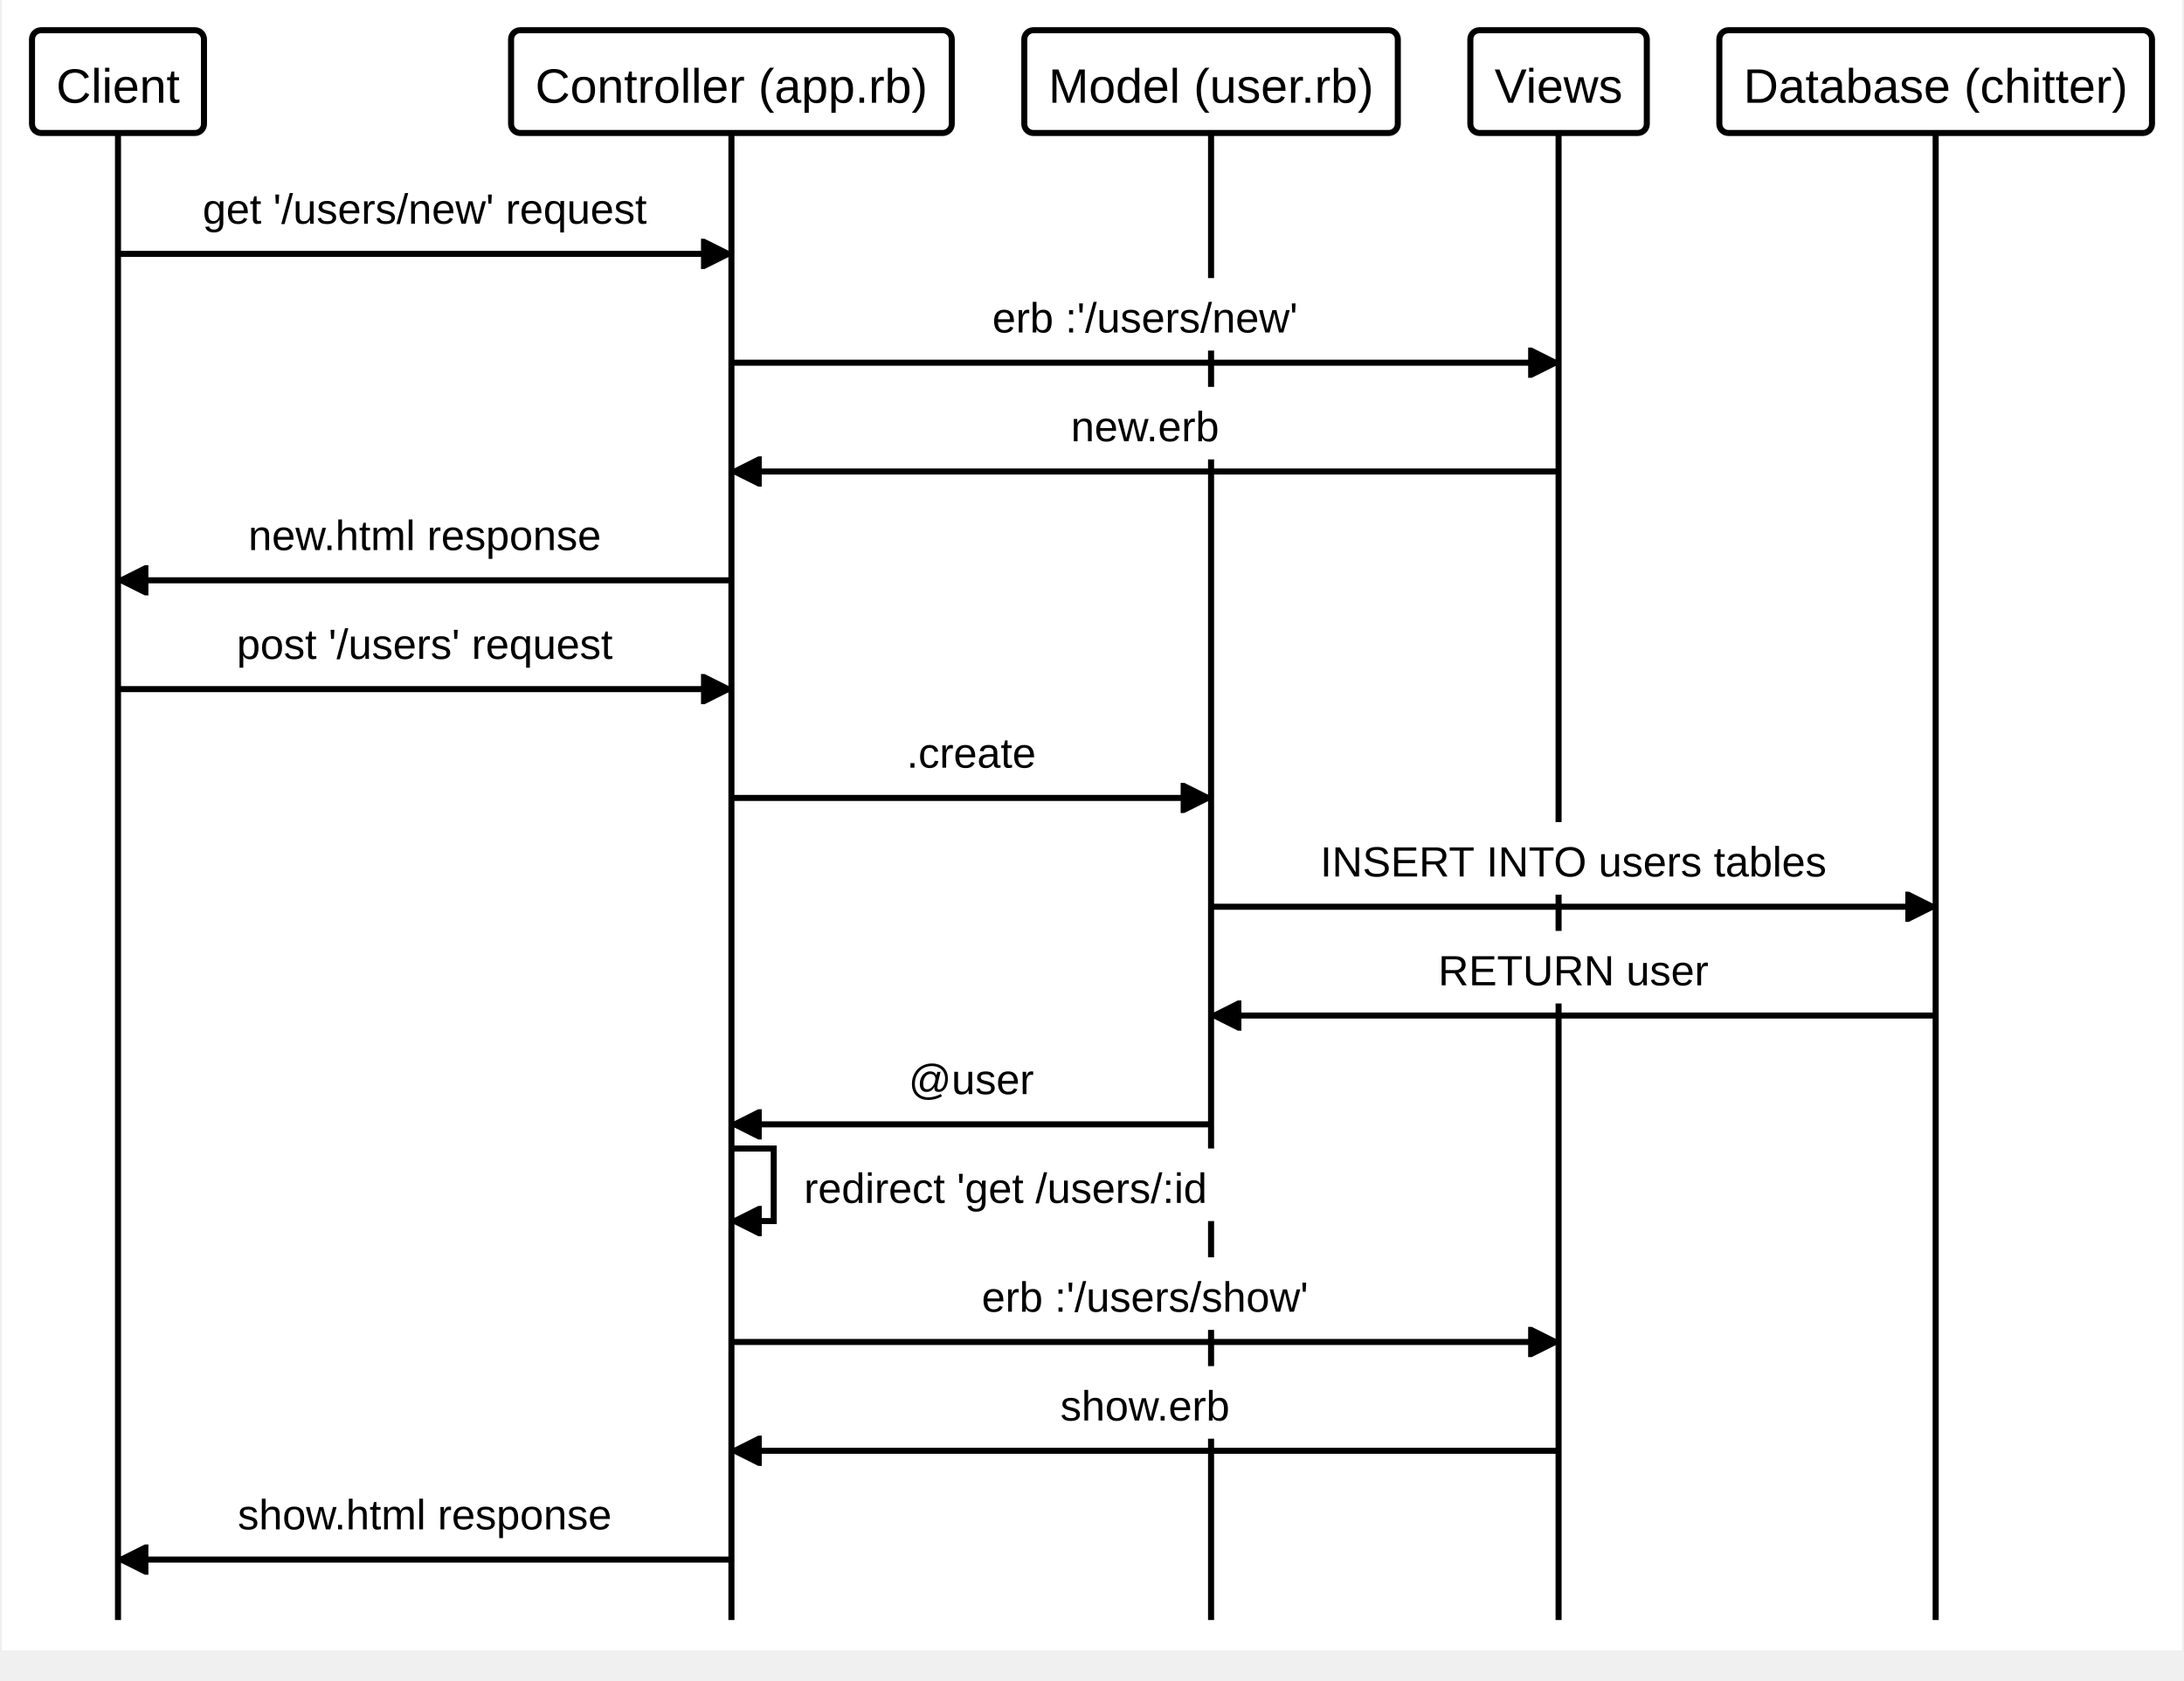
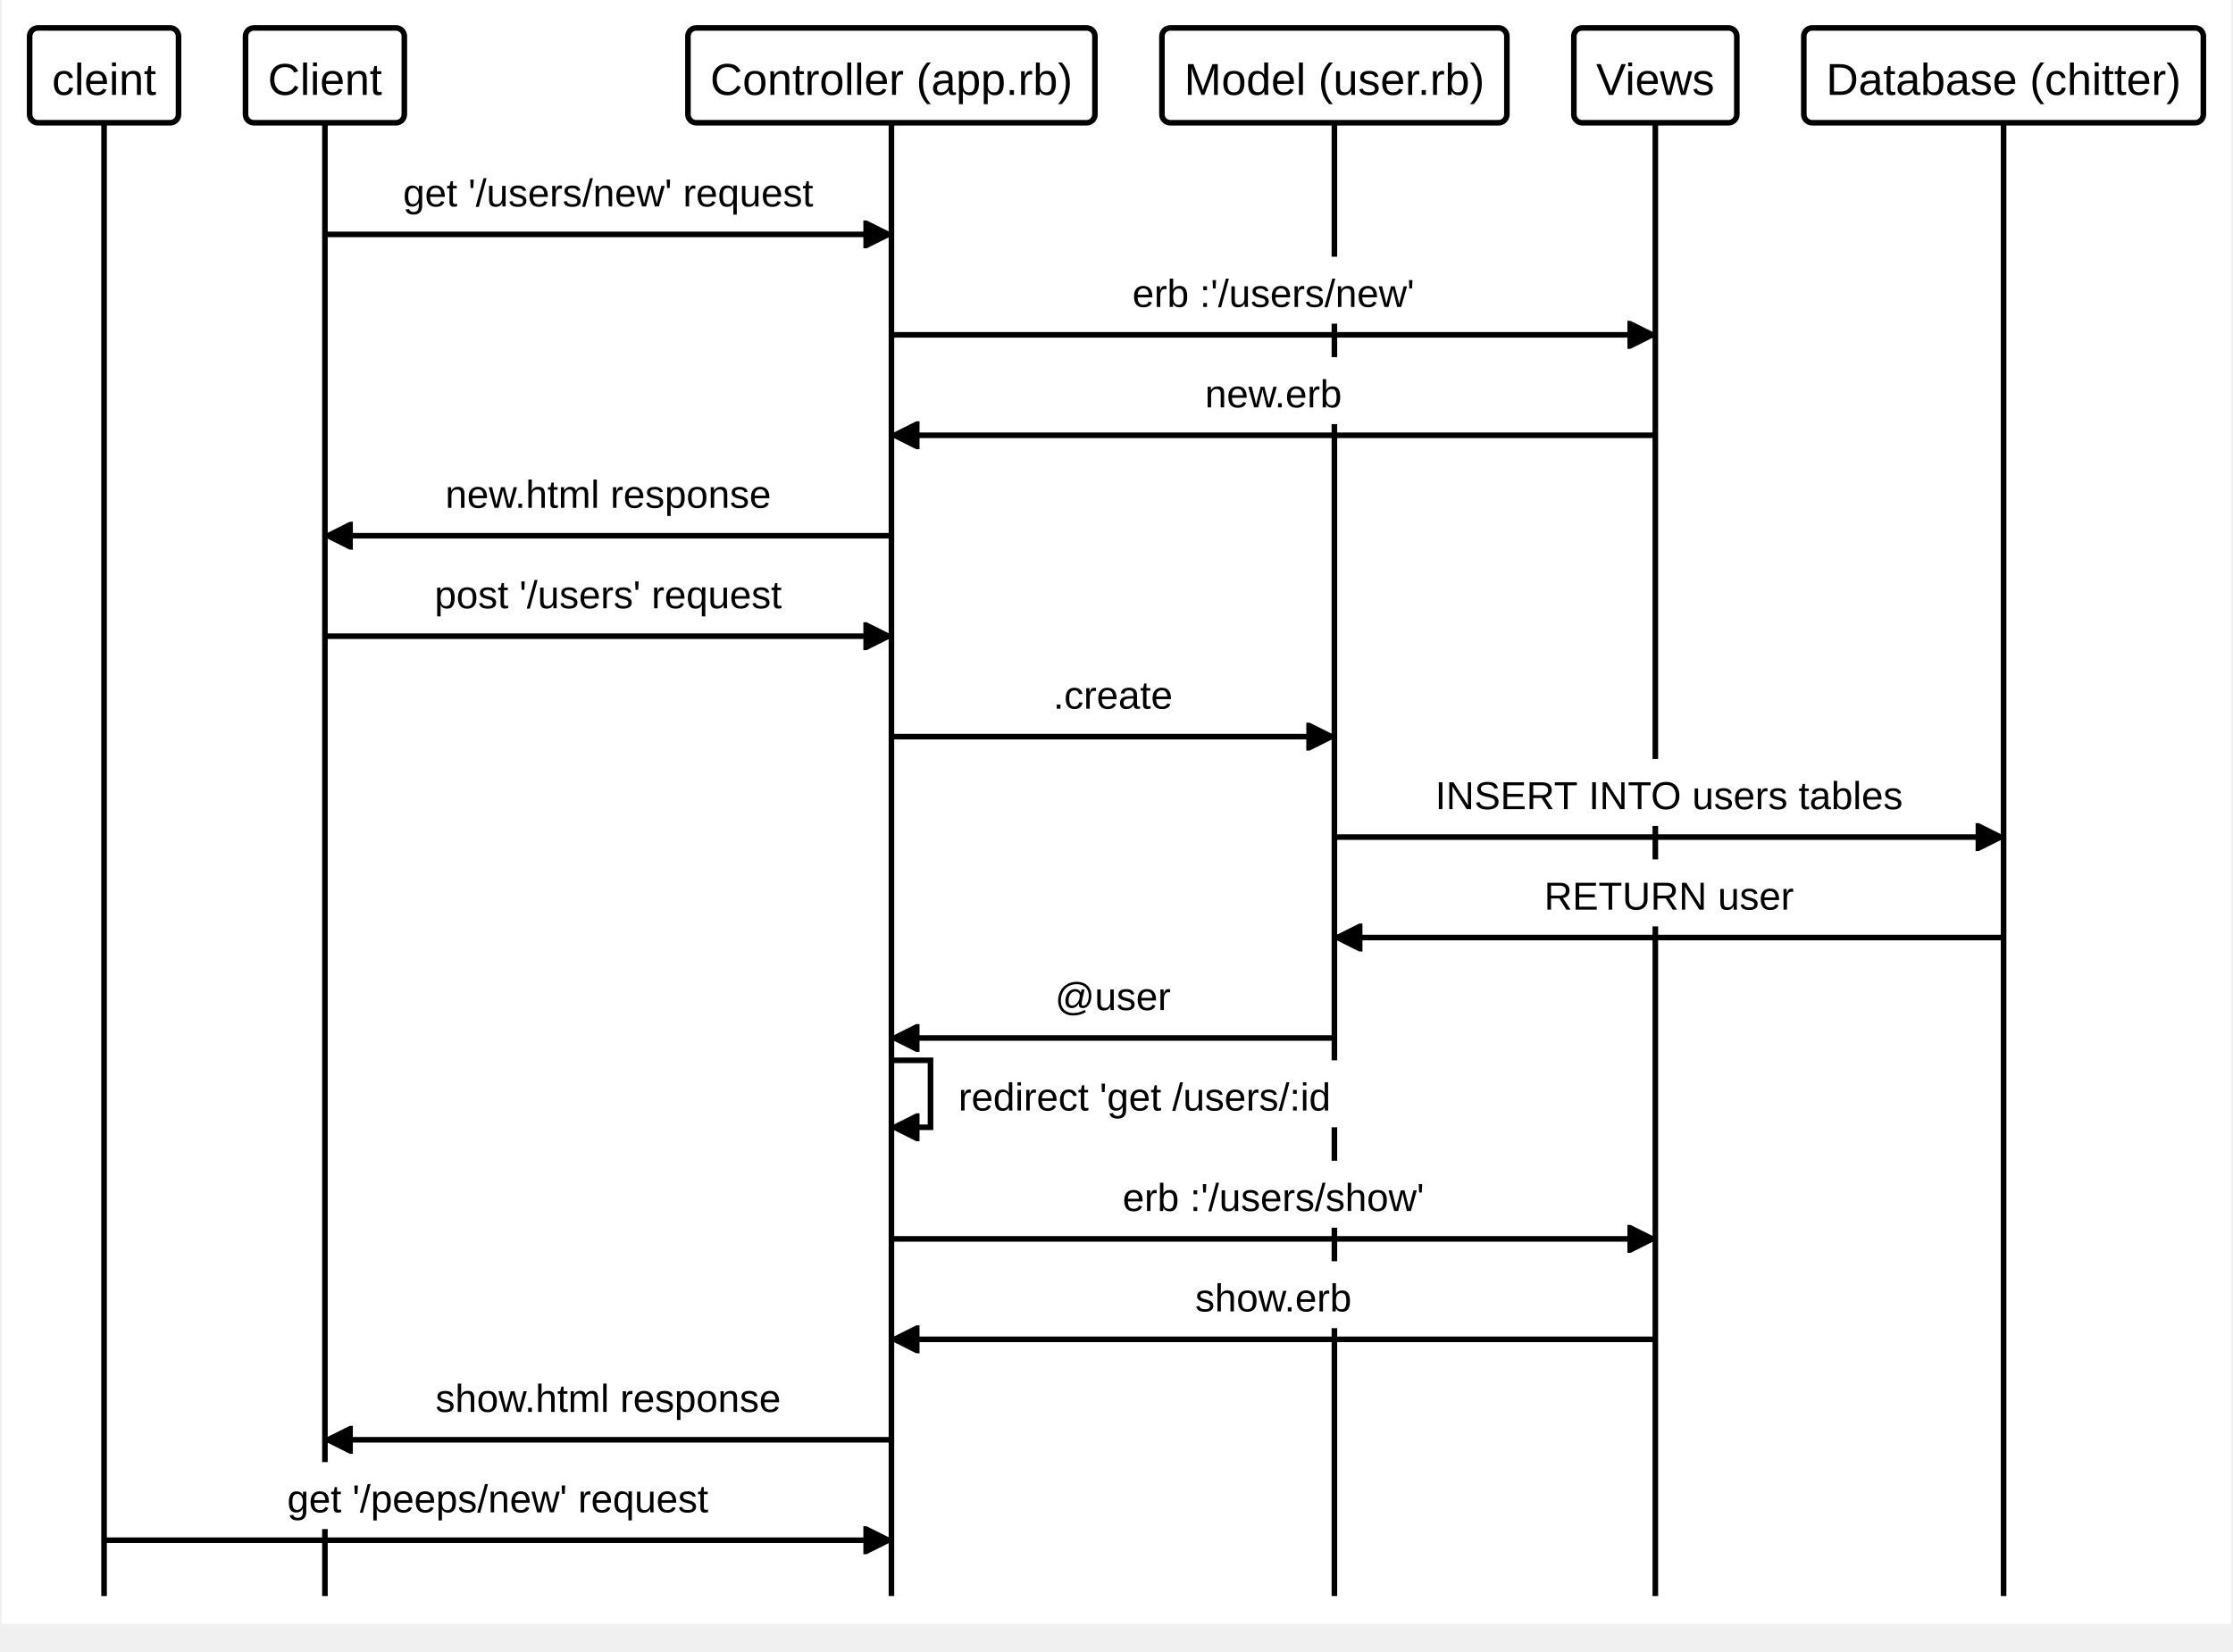
- <svg xmlns="http://www.w3.org/2000/svg" id="mainsvg" width="793.645" height="610.6" viewBox="-10 -10 721.495 556">
+ <svg xmlns="http://www.w3.org/2000/svg" id="mainsvg" width="878.731" height="650.2" viewBox="-10 -10 798.847 592">
  <defs>
    <marker id="arrow" viewBox="0 0 10 10" refX="10" refY="5" markerWidth="5" markerHeight="5" orient="auto-start-reverse" fill="black">
      <path stroke="black" d="M 0 0 L 10 5 L 0 10 z" />
    </marker>
    <marker id="Many" viewBox="0 0 16 16" refX="15" refY="8" markerWidth="15" markerHeight="15" orient="auto-start-reverse">
      <path stroke="black" d="M0 8H15M15 15L2 8L15 1" fill="none" />
    </marker>
    <marker id="ZeroOrOne" viewBox="0 0 16 10" refX="15" refY="5" markerWidth="21" markerHeight="21" orient="auto-start-reverse">
      <path d="M9 5H16" stroke="black" fill="none" />
      <circle cx="5" cy="5" r="4.5" stroke="black" fill="#fff" />
      <path d="M12 0L12 10" stroke="black" fill="none" />
    </marker>
    <marker id="OneOnlyOne" viewBox="0 0 10 14" refX="10" refY="7" markerWidth="13" markerHeight="13" orient="auto-start-reverse">
      <path d="M0 7H4M4 7H7M4 7V0M4 7V14M7 7H10M7 7V0M7 7V14" stroke="black" fill="none" />
    </marker>
    <marker id="OneOrMany" viewBox="0 0 16 16" refX="15" refY="8" markerWidth="15" markerHeight="15" orient="auto-start-reverse">
      <path stroke="black" d="M2 1V15M2 8L15 15M2 8L15 1M2 8H0M2 8H15" fill="none" />
    </marker>
    <marker id="ZeroOrMany" viewBox="0 0 25 16" refX="23" refY="8" markerWidth="25" markerHeight="25" orient="auto-start-reverse">
      <path d="M13 8H27M27 15L14 8L27 1" stroke="black" fill="none" />
      <path d="M13.5 7.5C13.5 10.78 10.625 13.5 7 13.5C3.375 13.5 0.5 10.78 0.5 7.5C0.5 4.221 3.375 1.5 7 1.5C10.625 1.5 13.5 4.221 13.5 7.5Z" stroke="black" fill="#fff" />
    </marker>
    <marker id="aggregation" viewBox="0 0 10 6" refX="9.3" refY="2.8" markerWidth="23" markerHeight="15" orient="auto-start-reverse">
      <path stroke="black" fill="#fff" stroke-width="0.7" d="M1.016 2.826L5 0.574L8.984 2.826L5 5.078L1.016 2.826Z" />
    </marker>
    <marker id="composition" viewBox="0 0 10 6" refX="9.7" refY="2.8" markerWidth="18" markerHeight="15" orient="auto-start-reverse">
      <path stroke="black" fill="black" d="M1.016 2.826L5 0.574L8.984 2.826L5 5.078L1.016 2.826Z" />
    </marker>
    <marker id="implementation" viewBox="0 0 8 10" refX="8" refY="5" markerWidth="20" markerHeight="20" orient="auto-start-reverse">
      <path stroke="black" fill="#fff" stroke-width="0.7" d="M0.75 1.103L7.5 5L0.75 8.897L0.75 1.103Z" />
    </marker>
    <marker id="dependency" viewBox="0 0 12 12" refX="11" refY="6" markerWidth="12" markerHeight="11" orient="auto-start-reverse">
      <path stroke="black" fill="#fff" d="M1 5.932H10.886M10.886 5.932L1 0.5M10.886 5.932L1 11" />
    </marker>
    <marker id="inheritance" viewBox="0 0 8 10" refX="8" refY="5" markerWidth="20" markerHeight="20" orient="auto-start-reverse">
      <path stroke="black" fill="#fff" stroke-width="0.7" d="M0.75 1.103L7.5 5L0.75 8.897L0.75 1.103Z" />
    </marker>
    <marker id="association" viewBox="0 0 12 12" refX="11" refY="6" markerWidth="12" markerHeight="11" orient="auto-start-reverse">
      <path stroke="black" d="M1 5.932H10.886M10.886 5.932L1 0.5M10.886 5.932L1 11" />
    </marker>
    <filter id="shadowOLD" x="-50%" y="-50%" width="250%" height="250%">
      <feDropShadow flood-color="black" flood-opacity="0.3" dx="1" dy="1" stdDeviation="2"> </feDropShadow>
    </filter>
-     <filter id="shadow-path" filterUnits="userSpaceOnUse" x="-10" y="-10" width="721.495px" height="546px">
+     <filter id="shadow-path" filterUnits="userSpaceOnUse" x="-10" y="-10" width="798.847px" height="582px">
      <feDropShadow flood-color="black" flood-opacity="0.1" dx="1" dy="1" stdDeviation="1"> </feDropShadow>
    </filter>
-     <filter id="shadow" filterUnits="userSpaceOnUse" x="-10" y="-10" width="821.495px" height="646px">
+     <filter id="shadow" filterUnits="userSpaceOnUse" x="-10" y="-10" width="898.847px" height="682px">
      <feDropShadow flood-color="black" flood-opacity="0.1" dx="1" dy="1" stdDeviation="1"> </feDropShadow>
    </filter>
  </defs>
-   <rect x="-10" y="-10" width="721.495" height="546" fill="#fff" />
+   <rect x="-10" y="-10" width="798.847" height="582" fill="#fff" />
  <g transform="translate(0, 0)">
+     <rect width="53.352" height="34" stroke="black" fill="white" stroke-width="2" transform="translate(0, 0)" rx="3" />
+     <text fill="black" font-size="16" font-weight="normal" transform="translate(8, 8)" alignment-baseline="middle" font-family="Arial">
+       <tspan x="0" dy="16" font-family="Arial" font-size="16" font-weight="normal">cleint</tspan>
+     </text>
+   </g>
+   <g transform="translate(77.35156, 0)">
    <rect width="56.906" height="34" stroke="black" fill="white" stroke-width="2" transform="translate(0, 0)" rx="3" />
    <text fill="black" font-size="16" font-weight="normal" transform="translate(8, 8)" alignment-baseline="middle" font-family="Arial">
      <tspan x="0" dy="16" font-family="Arial" font-size="16" font-weight="normal">Client</tspan>
    </text>
  </g>
-   <g transform="translate(158.5186, 0)">
+   <g transform="translate(235.8701, 0)">
    <rect width="145.828" height="34" stroke="black" fill="white" stroke-width="2" transform="translate(0, 0)" rx="3" />
    <text fill="black" font-size="16" font-weight="normal" transform="translate(8, 8)" alignment-baseline="middle" font-family="Arial">
      <tspan x="0" dy="16" font-family="Arial" font-size="16" font-weight="normal">Controller (app.rb)</tspan>
    </text>
  </g>
-   <g transform="translate(328.3467, 0)">
+   <g transform="translate(405.6982, 0)">
    <rect width="123.594" height="34" stroke="black" fill="white" stroke-width="2" transform="translate(0, 0)" rx="3" />
    <text fill="black" font-size="16" font-weight="normal" transform="translate(8, 8)" alignment-baseline="middle" font-family="Arial">
      <tspan x="0" dy="16" font-family="Arial" font-size="16" font-weight="normal">Model (user.rb)</tspan>
    </text>
  </g>
-   <g transform="translate(475.9404, 0)">
+   <g transform="translate(553.292, 0)">
    <rect width="58.391" height="34" stroke="black" fill="white" stroke-width="2" transform="translate(0, 0)" rx="3" />
    <text fill="black" font-size="16" font-weight="normal" transform="translate(8, 8)" alignment-baseline="middle" font-family="Arial">
      <tspan x="0" dy="16" font-family="Arial" font-size="16" font-weight="normal">Views</tspan>
    </text>
  </g>
-   <g transform="translate(558.3311, 0)">
+   <g transform="translate(635.6826, 0)">
    <rect width="143.164" height="34" stroke="black" fill="white" stroke-width="2" transform="translate(0, 0)" rx="3" />
    <text fill="black" font-size="16" font-weight="normal" transform="translate(8, 8)" alignment-baseline="middle" font-family="Arial">
      <tspan x="0" dy="16" font-family="Arial" font-size="16" font-weight="normal">Database (chitter)</tspan>
    </text>
  </g>
-   <path d="M 28.453,74 L 231.433 74" fill="none" stroke="black" stroke-dasharray="none" stroke-width="2" marker-end="url(#arrow)" />
-   <path d="M 231.433,110 L 505.136 110" fill="none" stroke="black" stroke-dasharray="none" stroke-width="2" marker-end="url(#arrow)" />
-   <path d="M 505.136,146 L 231.433 146" fill="none" stroke="black" stroke-dasharray="none" stroke-width="2" marker-end="url(#arrow)" />
-   <path d="M 231.433,182 L 28.453 182" fill="none" stroke="black" stroke-dasharray="none" stroke-width="2" marker-end="url(#arrow)" />
-   <path d="M 28.453,218 L 231.433 218" fill="none" stroke="black" stroke-dasharray="none" stroke-width="2" marker-end="url(#arrow)" />
-   <path d="M 231.433,254 L 390.144 254" fill="none" stroke="black" stroke-dasharray="none" stroke-width="2" marker-end="url(#arrow)" />
-   <path d="M 390.144,290 L 629.913 290" fill="none" stroke="black" stroke-dasharray="none" stroke-width="2" marker-end="url(#arrow)" />
-   <path d="M 629.913,326 L 390.144 326" fill="none" stroke="black" stroke-dasharray="none" stroke-width="2" marker-end="url(#arrow)" />
-   <path d="M 390.144,362 L 231.433 362" fill="none" stroke="black" stroke-dasharray="none" stroke-width="2" marker-end="url(#arrow)" />
-   <path d="M 231.433,370 L 245.433 370 L 245.433 394 L 231.433 394" fill="none" stroke="black" stroke-dasharray="none" stroke-width="2" marker-end="url(#arrow)" />
-   <path d="M 231.433,434 L 505.136 434" fill="none" stroke="black" stroke-dasharray="none" stroke-width="2" marker-end="url(#arrow)" />
-   <path d="M 505.136,470 L 231.433 470" fill="none" stroke="black" stroke-dasharray="none" stroke-width="2" marker-end="url(#arrow)" />
-   <path d="M 231.433,506 L 28.453 506" fill="none" stroke="black" stroke-dasharray="none" stroke-width="2" marker-end="url(#arrow)" />
-   <path d="M 28.453,34 L 28.453 526" fill="none" stroke="black" stroke-dasharray="none" stroke-width="2" />
-   <path d="M 231.433,34 L 231.433 526" fill="none" stroke="black" stroke-dasharray="none" stroke-width="2" />
-   <path d="M 390.144,34 L 390.144 526" fill="none" stroke="black" stroke-dasharray="none" stroke-width="2" />
-   <path d="M 505.136,34 L 505.136 526" fill="none" stroke="black" stroke-dasharray="none" stroke-width="2" />
-   <path d="M 629.913,34 L 629.913 526" fill="none" stroke="black" stroke-dasharray="none" stroke-width="2" />
-   <g transform="translate(52.45312, 46)">
+   <path d="M 105.805,74 L 308.784 74" fill="none" stroke="black" stroke-dasharray="none" stroke-width="2" marker-end="url(#arrow)" />
+   <path d="M 308.784,110 L 582.487 110" fill="none" stroke="black" stroke-dasharray="none" stroke-width="2" marker-end="url(#arrow)" />
+   <path d="M 582.487,146 L 308.784 146" fill="none" stroke="black" stroke-dasharray="none" stroke-width="2" marker-end="url(#arrow)" />
+   <path d="M 308.784,182 L 105.805 182" fill="none" stroke="black" stroke-dasharray="none" stroke-width="2" marker-end="url(#arrow)" />
+   <path d="M 105.805,218 L 308.784 218" fill="none" stroke="black" stroke-dasharray="none" stroke-width="2" marker-end="url(#arrow)" />
+   <path d="M 308.784,254 L 467.495 254" fill="none" stroke="black" stroke-dasharray="none" stroke-width="2" marker-end="url(#arrow)" />
+   <path d="M 467.495,290 L 707.265 290" fill="none" stroke="black" stroke-dasharray="none" stroke-width="2" marker-end="url(#arrow)" />
+   <path d="M 707.265,326 L 467.495 326" fill="none" stroke="black" stroke-dasharray="none" stroke-width="2" marker-end="url(#arrow)" />
+   <path d="M 467.495,362 L 308.784 362" fill="none" stroke="black" stroke-dasharray="none" stroke-width="2" marker-end="url(#arrow)" />
+   <path d="M 308.784,370 L 322.784 370 L 322.784 394 L 308.784 394" fill="none" stroke="black" stroke-dasharray="none" stroke-width="2" marker-end="url(#arrow)" />
+   <path d="M 308.784,434 L 582.487 434" fill="none" stroke="black" stroke-dasharray="none" stroke-width="2" marker-end="url(#arrow)" />
+   <path d="M 582.487,470 L 308.784 470" fill="none" stroke="black" stroke-dasharray="none" stroke-width="2" marker-end="url(#arrow)" />
+   <path d="M 308.784,506 L 105.805 506" fill="none" stroke="black" stroke-dasharray="none" stroke-width="2" marker-end="url(#arrow)" />
+   <path d="M 26.676,542 L 308.784 542" fill="none" stroke="black" stroke-dasharray="none" stroke-width="2" marker-end="url(#arrow)" />
+   <path d="M 26.676,34 L 26.676 562" fill="none" stroke="black" stroke-dasharray="none" stroke-width="2" />
+   <path d="M 105.805,34 L 105.805 562" fill="none" stroke="black" stroke-dasharray="none" stroke-width="2" />
+   <path d="M 308.784,34 L 308.784 562" fill="none" stroke="black" stroke-dasharray="none" stroke-width="2" />
+   <path d="M 467.495,34 L 467.495 562" fill="none" stroke="black" stroke-dasharray="none" stroke-width="2" />
+   <path d="M 582.487,34 L 582.487 562" fill="none" stroke="black" stroke-dasharray="none" stroke-width="2" />
+   <path d="M 707.265,34 L 707.265 562" fill="none" stroke="black" stroke-dasharray="none" stroke-width="2" />
+   <g transform="translate(129.8047, 46)">
    <rect width="154.979" height="24" stroke="none" fill="white" stroke-width="0" transform="translate(0, 0)" rx="2" />
    <text fill="black" font-size="14" font-weight="normal" transform="translate(4, 4)" alignment-baseline="middle" font-family="Arial">
      <tspan x="0" dy="14" font-family="Arial" font-size="14" font-weight="normal">get '/users/new' request</tspan>
    </text>
  </g>
-   <g transform="translate(313.7563, 82)">
+   <g transform="translate(391.1079, 82)">
    <rect width="109.056" height="24" stroke="none" fill="white" stroke-width="0" transform="translate(0, 0)" rx="2" />
    <text fill="black" font-size="14" font-weight="normal" transform="translate(4, 4)" alignment-baseline="middle" font-family="Arial">
      <tspan x="0" dy="14" font-family="Arial" font-size="14" font-weight="normal">erb :'/users/new'</tspan>
    </text>
  </g>
-   <g transform="translate(339.7671, 118)">
+   <g transform="translate(417.1187, 118)">
    <rect width="57.034" height="24" stroke="none" fill="white" stroke-width="0" transform="translate(0, 0)" rx="2" />
    <text fill="black" font-size="14" font-weight="normal" transform="translate(4, 4)" alignment-baseline="middle" font-family="Arial">
      <tspan x="0" dy="14" font-family="Arial" font-size="14" font-weight="normal">new.erb</tspan>
    </text>
  </g>
-   <g transform="translate(67.57764, 154)">
+   <g transform="translate(144.9292, 154)">
    <rect width="124.73" height="24" stroke="none" fill="white" stroke-width="0" transform="translate(0, 0)" rx="2" />
    <text fill="black" font-size="14" font-weight="normal" transform="translate(4, 4)" alignment-baseline="middle" font-family="Arial">
      <tspan x="0" dy="14" font-family="Arial" font-size="14" font-weight="normal">new.html response</tspan>
    </text>
  </g>
-   <g transform="translate(63.73926, 190)">
+   <g transform="translate(141.0908, 190)">
    <rect width="132.407" height="24" stroke="none" fill="white" stroke-width="0" transform="translate(0, 0)" rx="2" />
    <text fill="black" font-size="14" font-weight="normal" transform="translate(4, 4)" alignment-baseline="middle" font-family="Arial">
      <tspan x="0" dy="14" font-family="Arial" font-size="14" font-weight="normal">post '/users' request</tspan>
    </text>
  </g>
-   <g transform="translate(285.3882, 226)">
+   <g transform="translate(362.7397, 226)">
    <rect width="50.8" height="24" stroke="none" fill="white" stroke-width="0" transform="translate(0, 0)" rx="2" />
    <text fill="black" font-size="14" font-weight="normal" transform="translate(4, 4)" alignment-baseline="middle" font-family="Arial">
      <tspan x="0" dy="14" font-family="Arial" font-size="14" font-weight="normal">.create</tspan>
    </text>
  </g>
-   <g transform="translate(422.2607, 262)">
+   <g transform="translate(499.6123, 262)">
    <rect width="175.535" height="24" stroke="none" fill="white" stroke-width="0" transform="translate(0, 0)" rx="2" />
    <text fill="black" font-size="14" font-weight="normal" transform="translate(4, 4)" alignment-baseline="middle" font-family="Arial">
      <tspan x="0" dy="14" font-family="Arial" font-size="14" font-weight="normal">INSERT INTO users tables</tspan>
    </text>
  </g>
-   <g transform="translate(461.3008, 298)">
+   <g transform="translate(538.6523, 298)">
    <rect width="97.455" height="24" stroke="none" fill="white" stroke-width="0" transform="translate(0, 0)" rx="2" />
    <text fill="black" font-size="14" font-weight="normal" transform="translate(4, 4)" alignment-baseline="middle" font-family="Arial">
      <tspan x="0" dy="14" font-family="Arial" font-size="14" font-weight="normal">RETURN user</tspan>
    </text>
  </g>
-   <g transform="translate(286.0649, 334)">
+   <g transform="translate(363.4165, 334)">
    <rect width="49.446" height="24" stroke="none" fill="white" stroke-width="0" transform="translate(0, 0)" rx="2" />
    <text fill="black" font-size="14" font-weight="normal" transform="translate(4, 4)" alignment-baseline="middle" font-family="Arial">
      <tspan x="0" dy="14" font-family="Arial" font-size="14" font-weight="normal">@user</tspan>
    </text>
  </g>
-   <g transform="translate(251.4326, 370)">
+   <g transform="translate(328.7842, 370)">
    <rect width="141.396" height="24" stroke="none" fill="white" stroke-width="0" transform="translate(0, 0)" rx="2" />
    <text fill="black" font-size="14" font-weight="normal" transform="translate(4, 4)" alignment-baseline="middle" font-family="Arial">
      <tspan x="0" dy="14" font-family="Arial" font-size="14" font-weight="normal">redirect 'get /users/:id</tspan>
    </text>
  </g>
-   <g transform="translate(310.2563, 406)">
+   <g transform="translate(387.6079, 406)">
    <rect width="116.056" height="24" stroke="none" fill="white" stroke-width="0" transform="translate(0, 0)" rx="2" />
    <text fill="black" font-size="14" font-weight="normal" transform="translate(4, 4)" alignment-baseline="middle" font-family="Arial">
      <tspan x="0" dy="14" font-family="Arial" font-size="14" font-weight="normal">erb :'/users/show'</tspan>
    </text>
  </g>
-   <g transform="translate(336.2671, 442)">
+   <g transform="translate(413.6187, 442)">
    <rect width="64.034" height="24" stroke="none" fill="white" stroke-width="0" transform="translate(0, 0)" rx="2" />
    <text fill="black" font-size="14" font-weight="normal" transform="translate(4, 4)" alignment-baseline="middle" font-family="Arial">
      <tspan x="0" dy="14" font-family="Arial" font-size="14" font-weight="normal">show.erb</tspan>
    </text>
  </g>
-   <g transform="translate(64.07764, 478)">
+   <g transform="translate(141.4292, 478)">
    <rect width="131.73" height="24" stroke="none" fill="white" stroke-width="0" transform="translate(0, 0)" rx="2" />
    <text fill="black" font-size="14" font-weight="normal" transform="translate(4, 4)" alignment-baseline="middle" font-family="Arial">
      <tspan x="0" dy="14" font-family="Arial" font-size="14" font-weight="normal">show.html response</tspan>
    </text>
  </g>
+   <g transform="translate(88.28516, 514)">
+     <rect width="158.89" height="24" stroke="none" fill="white" stroke-width="0" transform="translate(0, 0)" rx="2" />
+     <text fill="black" font-size="14" font-weight="normal" transform="translate(4, 4)" alignment-baseline="middle" font-family="Arial">
+       <tspan x="0" dy="14" font-family="Arial" font-size="14" font-weight="normal">get '/peeps/new' request</tspan>
+     </text>
+   </g>
</svg>
